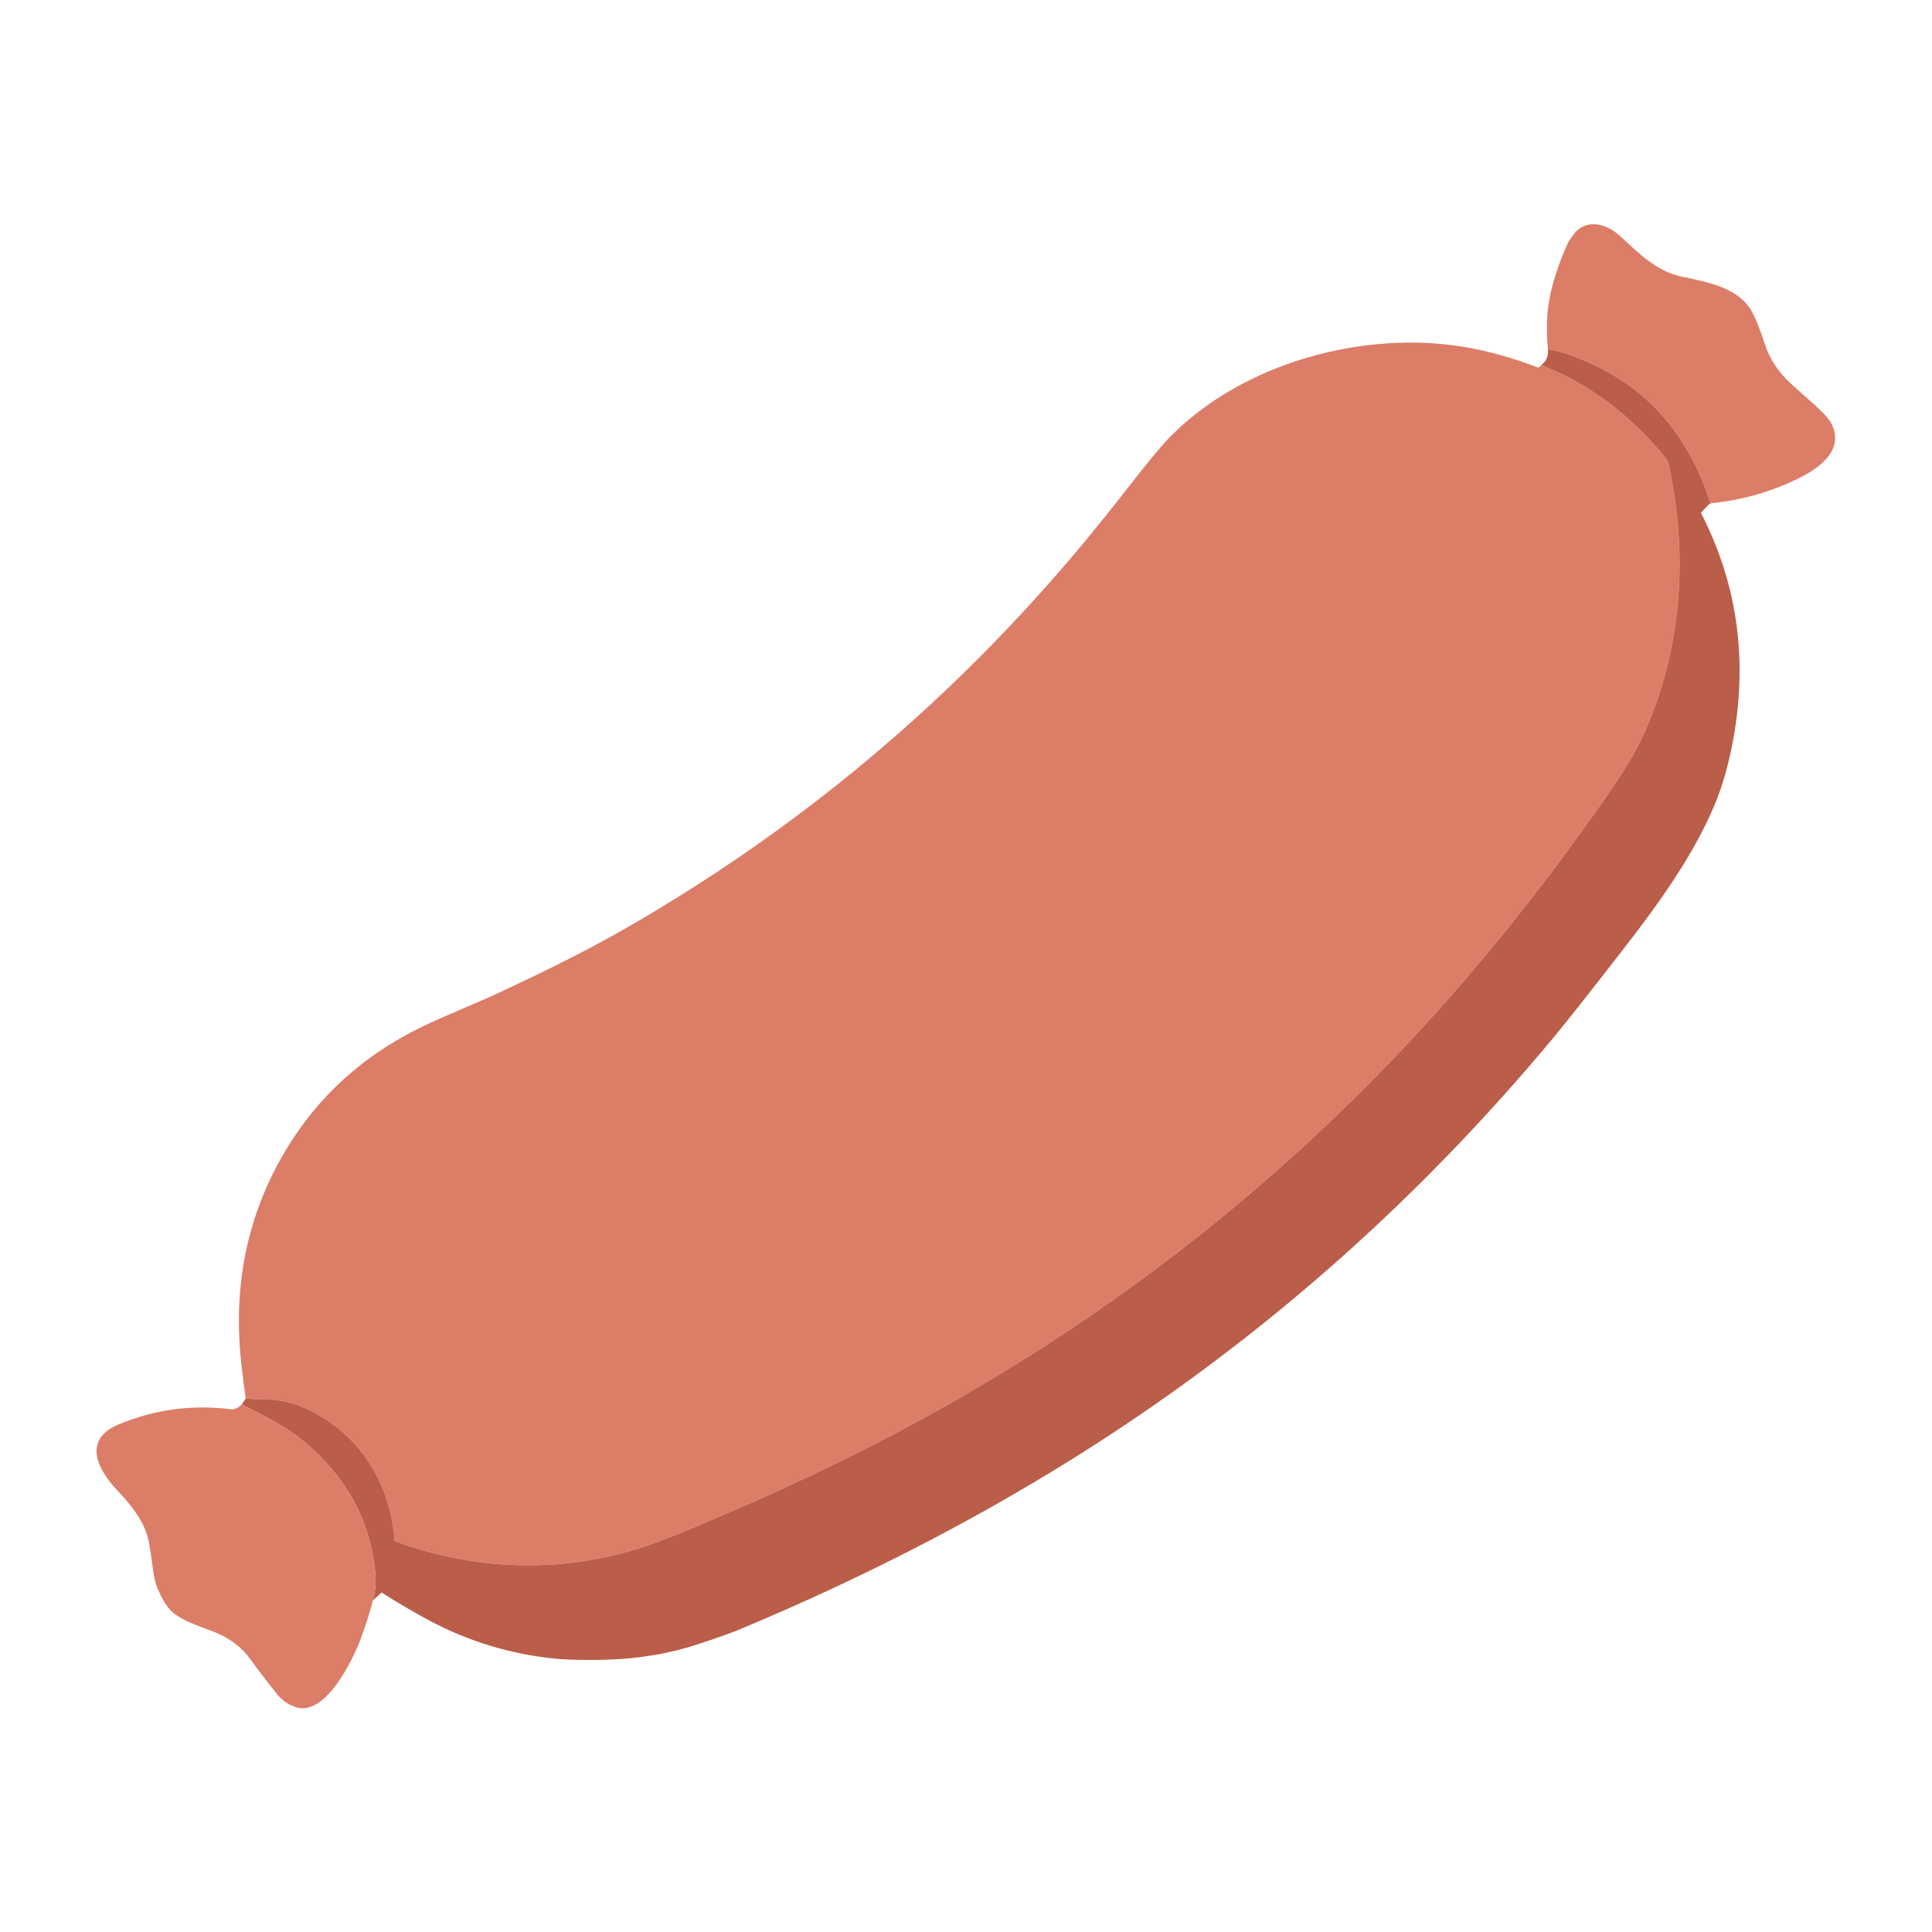
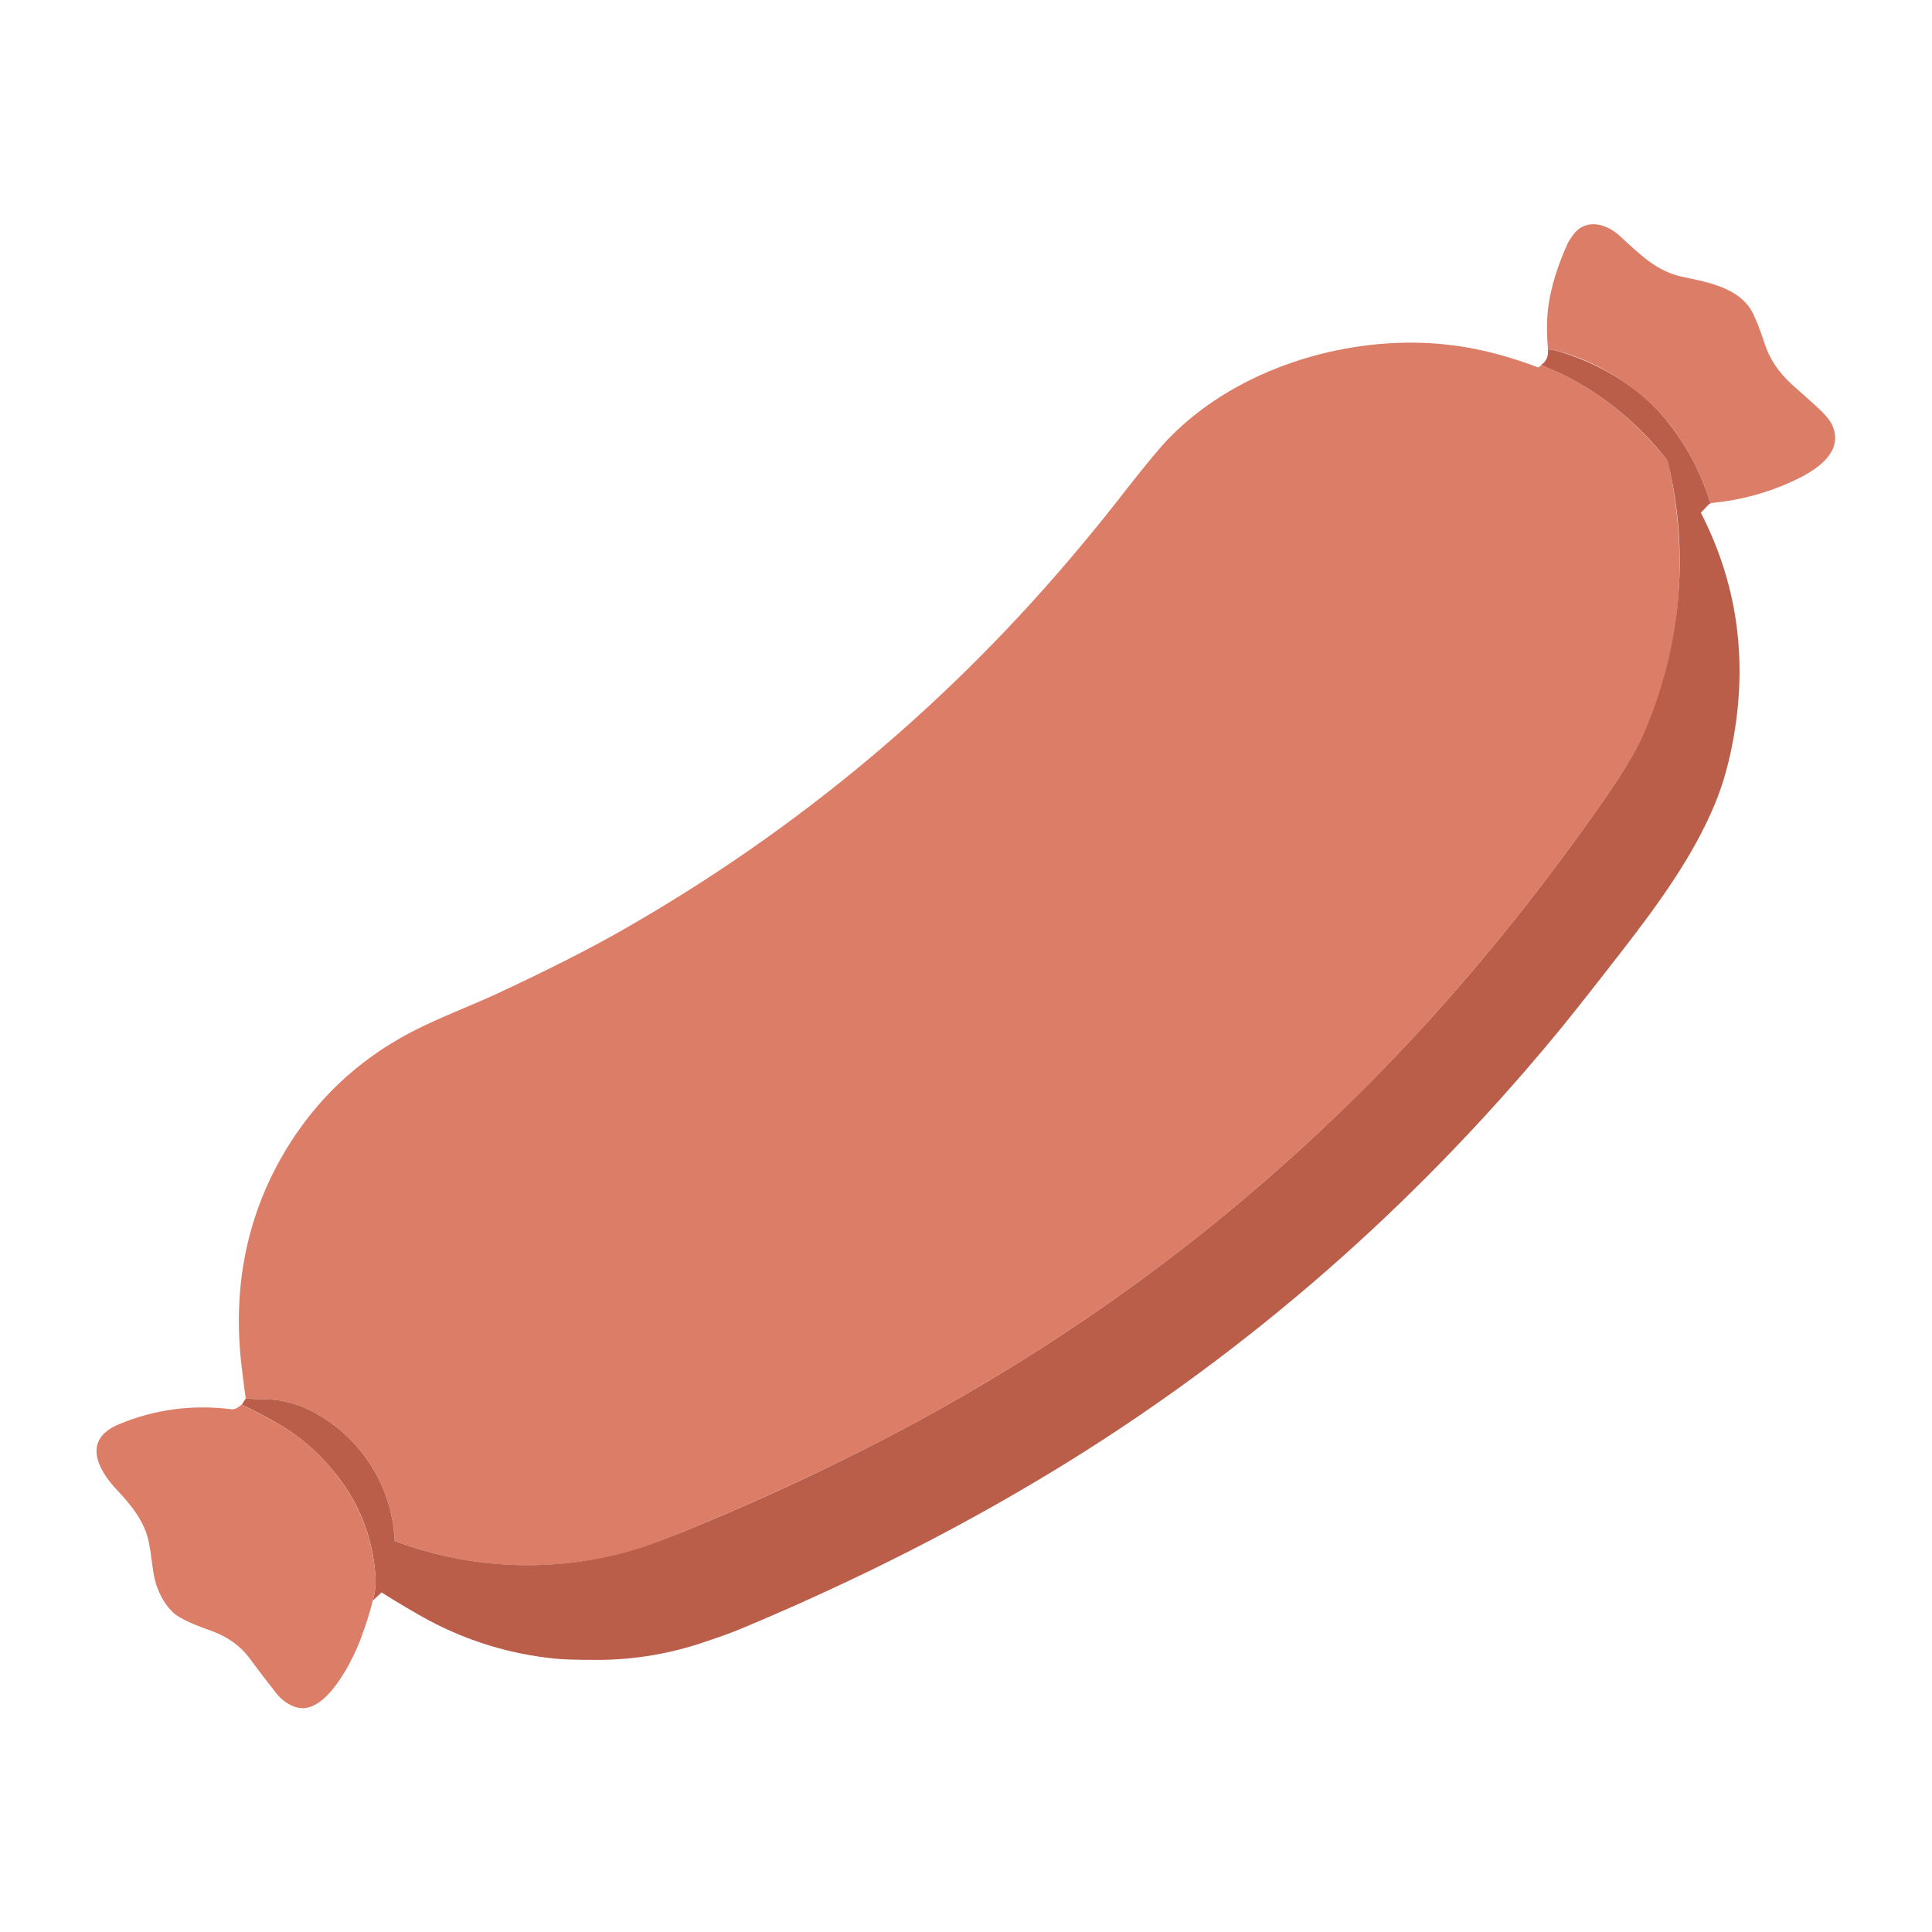
- <svg xmlns="http://www.w3.org/2000/svg" version="1.1" viewBox="40.9 40.4 942.8 942.8">
-   <path fill="#dc7d68" d="   M 875.74 285.98   Q 875.86 286.34 875.47 285.86   Q 869.14 265.03 856.25 248.24   C 842.73 230.61 823.95 218.95 802.99 212.27   Q 799.63 211.20 796.26 210.91   Q 795.15 198.34 796.55 189.05   Q 798.60 175.45 805.91 159.20   Q 806.48 157.92 808.60 155.04   C 814.74 146.69 824.81 149.47 831.33 155.46   C 841.14 164.48 849.44 172.90 861.95 175.50   C 874.19 178.05 889.53 180.73 895.96 192.73   Q 898.71 197.85 902.22 208.56   Q 905.76 219.34 915.11 227.87   Q 915.81 228.50 926.40 237.98   Q 933.12 243.98 934.76 247.38   C 940.84 259.95 929.21 268.60 918.51 273.86   Q 898.36 283.78 875.74 285.98   Z" />
-   <path fill="#dc7d68" d="   M 793.13 218.43   C 796.70 220.41 801.20 221.95 804.08 223.41   C 823.48 233.30 840.13 246.82 854.21 264.65   A 4.52 4.41 -70.9 0 1 855.07 266.48   C 865.15 312.30 861.47 359.16 842.04 400.75   Q 836.88 411.80 824.81 429.11   Q 781.35 491.46 734.47 542.49   Q 614.43 673.15 452.19 752.92   Q 417.04 770.21 375.80 787.32   Q 361.42 793.28 351.96 796.22   C 313.53 808.15 271.75 806.66 233.53 792.44   C 231.40 764.26 216.75 740.47 191.29 728.23   C 183.65 724.56 176.69 723.23 168.28 723.22   Q 164.47 723.22 160.81 722.83   Q 159.46 713.53 158.52 704.48   Q 152.93 650.86 177.59 606.46   C 193.68 577.49 216.84 556.02 246.74 541.50   C 257.99 536.04 273.53 529.87 282.37 525.77   Q 320.49 508.09 344.42 494.43   Q 473.31 420.86 568.73 306.49   Q 579.60 293.45 591.25 278.49   Q 605.46 260.24 611.17 254.33   C 642.11 222.34 690.75 206.18 735.00 207.68   C 754.90 208.35 773.03 212.75 791.48 219.77   Q 792.51 219.34 793.13 218.43   Z" />
-   <path fill="#ba5d49" d="   M 875.74 285.98   Q 875.65 286.15 875.43 286.24   A 1.05 0.10 -20.8 0 0 874.70 286.60   L 870.93 290.67   Q 896.96 341.20 887.10 398.97   Q 883.78 418.37 877.63 433.12   C 867.27 457.92 850.26 481.42 832.97 503.72   Q 808.18 535.69 798.65 547.14   Q 695.88 670.56 562.45 753.45   Q 489.22 798.95 403.02 835.04   Q 395.51 838.19 381.31 842.82   C 364.28 848.38 347.73 850.42 329.86 850.44   Q 318.21 850.46 311.71 849.80   Q 279.18 846.53 250.33 831.16   Q 239.23 825.25 227.10 817.51   L 222.80 821.49   Q 224.58 815.38 224.11 809.24   Q 221.86 780.05 202.99 757.52   Q 191.65 743.99 177.22 735.52   Q 170.47 731.55 158.86 725.79   L 160.81 722.83   Q 164.47 723.22 168.28 723.22   C 176.69 723.23 183.65 724.56 191.29 728.23   C 216.75 740.47 231.40 764.26 233.53 792.44   C 271.75 806.66 313.53 808.15 351.96 796.22   Q 361.42 793.28 375.80 787.32   Q 417.04 770.21 452.19 752.92   Q 614.43 673.15 734.47 542.49   Q 781.35 491.46 824.81 429.11   Q 836.88 411.80 842.04 400.75   C 861.47 359.16 865.15 312.30 855.07 266.48   A 4.52 4.41 -70.9 0 0 854.21 264.65   C 840.13 246.82 823.48 233.30 804.08 223.41   C 801.20 221.95 796.70 220.41 793.13 218.43   Q 796.70 215.89 796.26 210.91   Q 799.63 211.20 802.99 212.27   C 823.95 218.95 842.73 230.61 856.25 248.24   Q 869.14 265.03 875.47 285.86   Q 875.86 286.34 875.74 285.98   Z" />
-   <path fill="#dc7d68" d="   M 158.86 725.79   Q 170.47 731.55 177.22 735.52   Q 191.65 743.99 202.99 757.52   Q 221.86 780.05 224.11 809.24   Q 224.58 815.38 222.80 821.49   Q 220.99 829.16 216.90 840.17   C 213.10 850.37 199.95 877.62 185.74 873.62   Q 179.95 872.00 175.84 866.83   Q 168.37 857.44 163.14 850.17   Q 156.55 841.00 144.73 836.52   C 136.52 833.41 130.64 831.40 125.86 827.78   C 122.20 825.01 119.74 820.02 117.81 815.65   Q 116.37 812.37 115.53 806.08   Q 114.28 796.62 113.56 792.92   C 111.59 782.84 104.75 774.71 97.79 767.29   C 88.31 757.18 81.13 742.81 98.96 735.42   Q 125.24 724.54 153.76 728.12   Q 156.02 728.40 158.86 725.79   Z" />
+ <svg xmlns="http://www.w3.org/2000/svg" viewBox="40.9 40.4 942.8 942.8">
+   <path fill="#dc7d68" d="M875.7 286q.2.3-.2-.1-6.4-20.9-19.2-37.7a107 107 0 0 0-53.3-36q-3.4-1-6.7-1.3-1.1-12.6.3-21.8 2-13.7 9.3-29.9.6-1.3 2.7-4.2c6.1-8.3 16.2-5.5 22.7.5 9.8 9 18.1 17.4 30.7 20 12.2 2.6 27.5 5.2 34 17.2q2.7 5.2 6.2 15.9 3.6 10.7 13 19.3l11.2 10q6.7 6 8.4 9.5c6 12.5-5.6 21.2-16.3 26.5q-20.1 9.9-42.8 12" />
+   <path fill="#dc7d68" d="M793.1 218.4c3.6 2 8.1 3.5 11 5q29 14.7 50.1 41.2a5 5-70.9 0 1 .9 1.9c10 45.8 6.4 92.7-13 134.3q-5.2 11-17.3 28.3-43.4 62.4-90.3 113.4-120 130.6-282.3 210.4-35.2 17.3-76.4 34.4-14.4 6-23.8 9a184 184 0 0 1-118.5-3.9 75 75 0 0 0-42.2-64.2 51 51 0 0 0-23-5q-3.8 0-7.5-.4-1.3-9.3-2.3-18.3-5.6-53.6 19-98 24.3-43.4 69.2-65c11.3-5.5 26.8-11.6 35.7-15.7q38-17.7 62-31.4 129-73.5 224.3-188 10.9-13 22.5-28 14.3-18.2 20-24c31-32 79.5-48.2 123.8-46.7 19.9.7 38 5 56.5 12q1-.4 1.6-1.3" />
+   <path fill="#ba5d49" d="m875.7 286-.3.2a1 .1-20.8 0 0-.7.4l-3.8 4q26 50.6 16.2 108.4-3.3 19.4-9.5 34.1c-10.3 24.8-27.3 48.3-44.6 70.6q-24.8 32-34.4 43.4-102.6 123.5-236 206.4Q489.2 799 403 835q-7.5 3.2-21.7 7.8a162 162 0 0 1-51.4 7.6q-11.7 0-18.2-.6-32.5-3.3-61.4-18.6-11-6-23.2-13.7l-4.3 4q1.8-6.1 1.3-12.3Q222 780 203 757.5q-11.3-13.5-25.8-22-6.7-4-18.3-9.7l2-3q3.6.4 7.4.4a51 51 0 0 1 23 5 75 75 0 0 1 42.2 64.2 184 184 0 0 0 118.5 3.8q9.4-3 23.8-8.9 41.2-17 76.4-34.4 162.2-79.7 282.3-210.4 46.9-51 90.3-113.4 12-17.3 17.2-28.4a209 209 0 0 0 13-134.2 5 5-70.9 0 0-.8-1.9 149 149 0 0 0-50.1-41.2c-2.9-1.5-7.4-3-11-5q3.6-2.5 3.2-7.5 3.3.3 6.7 1.4c21 6.6 39.7 18.3 53.3 36q12.8 16.7 19.2 37.6.4.4.2 0" />
+   <path fill="#dc7d68" d="M158.9 725.8q11.6 5.8 18.3 9.7 14.5 8.5 25.8 22 18.9 22.5 21.1 51.7.5 6.2-1.3 12.3-1.8 7.7-5.9 18.7c-3.8 10.2-17 37.4-31.2 33.4q-5.7-1.6-9.9-6.8-7.4-9.4-12.7-16.6-6.5-9.2-18.4-13.7c-8.2-3-14-5.1-18.8-8.7a31 31 0 0 1-8-12.1q-1.5-3.3-2.4-9.6-1.2-9.5-2-13.2c-2-10-8.7-18.2-15.7-25.6-9.5-10.1-16.7-24.5 1.2-31.9q26.2-10.9 54.8-7.3 2.2.3 5-2.3" />
</svg>
